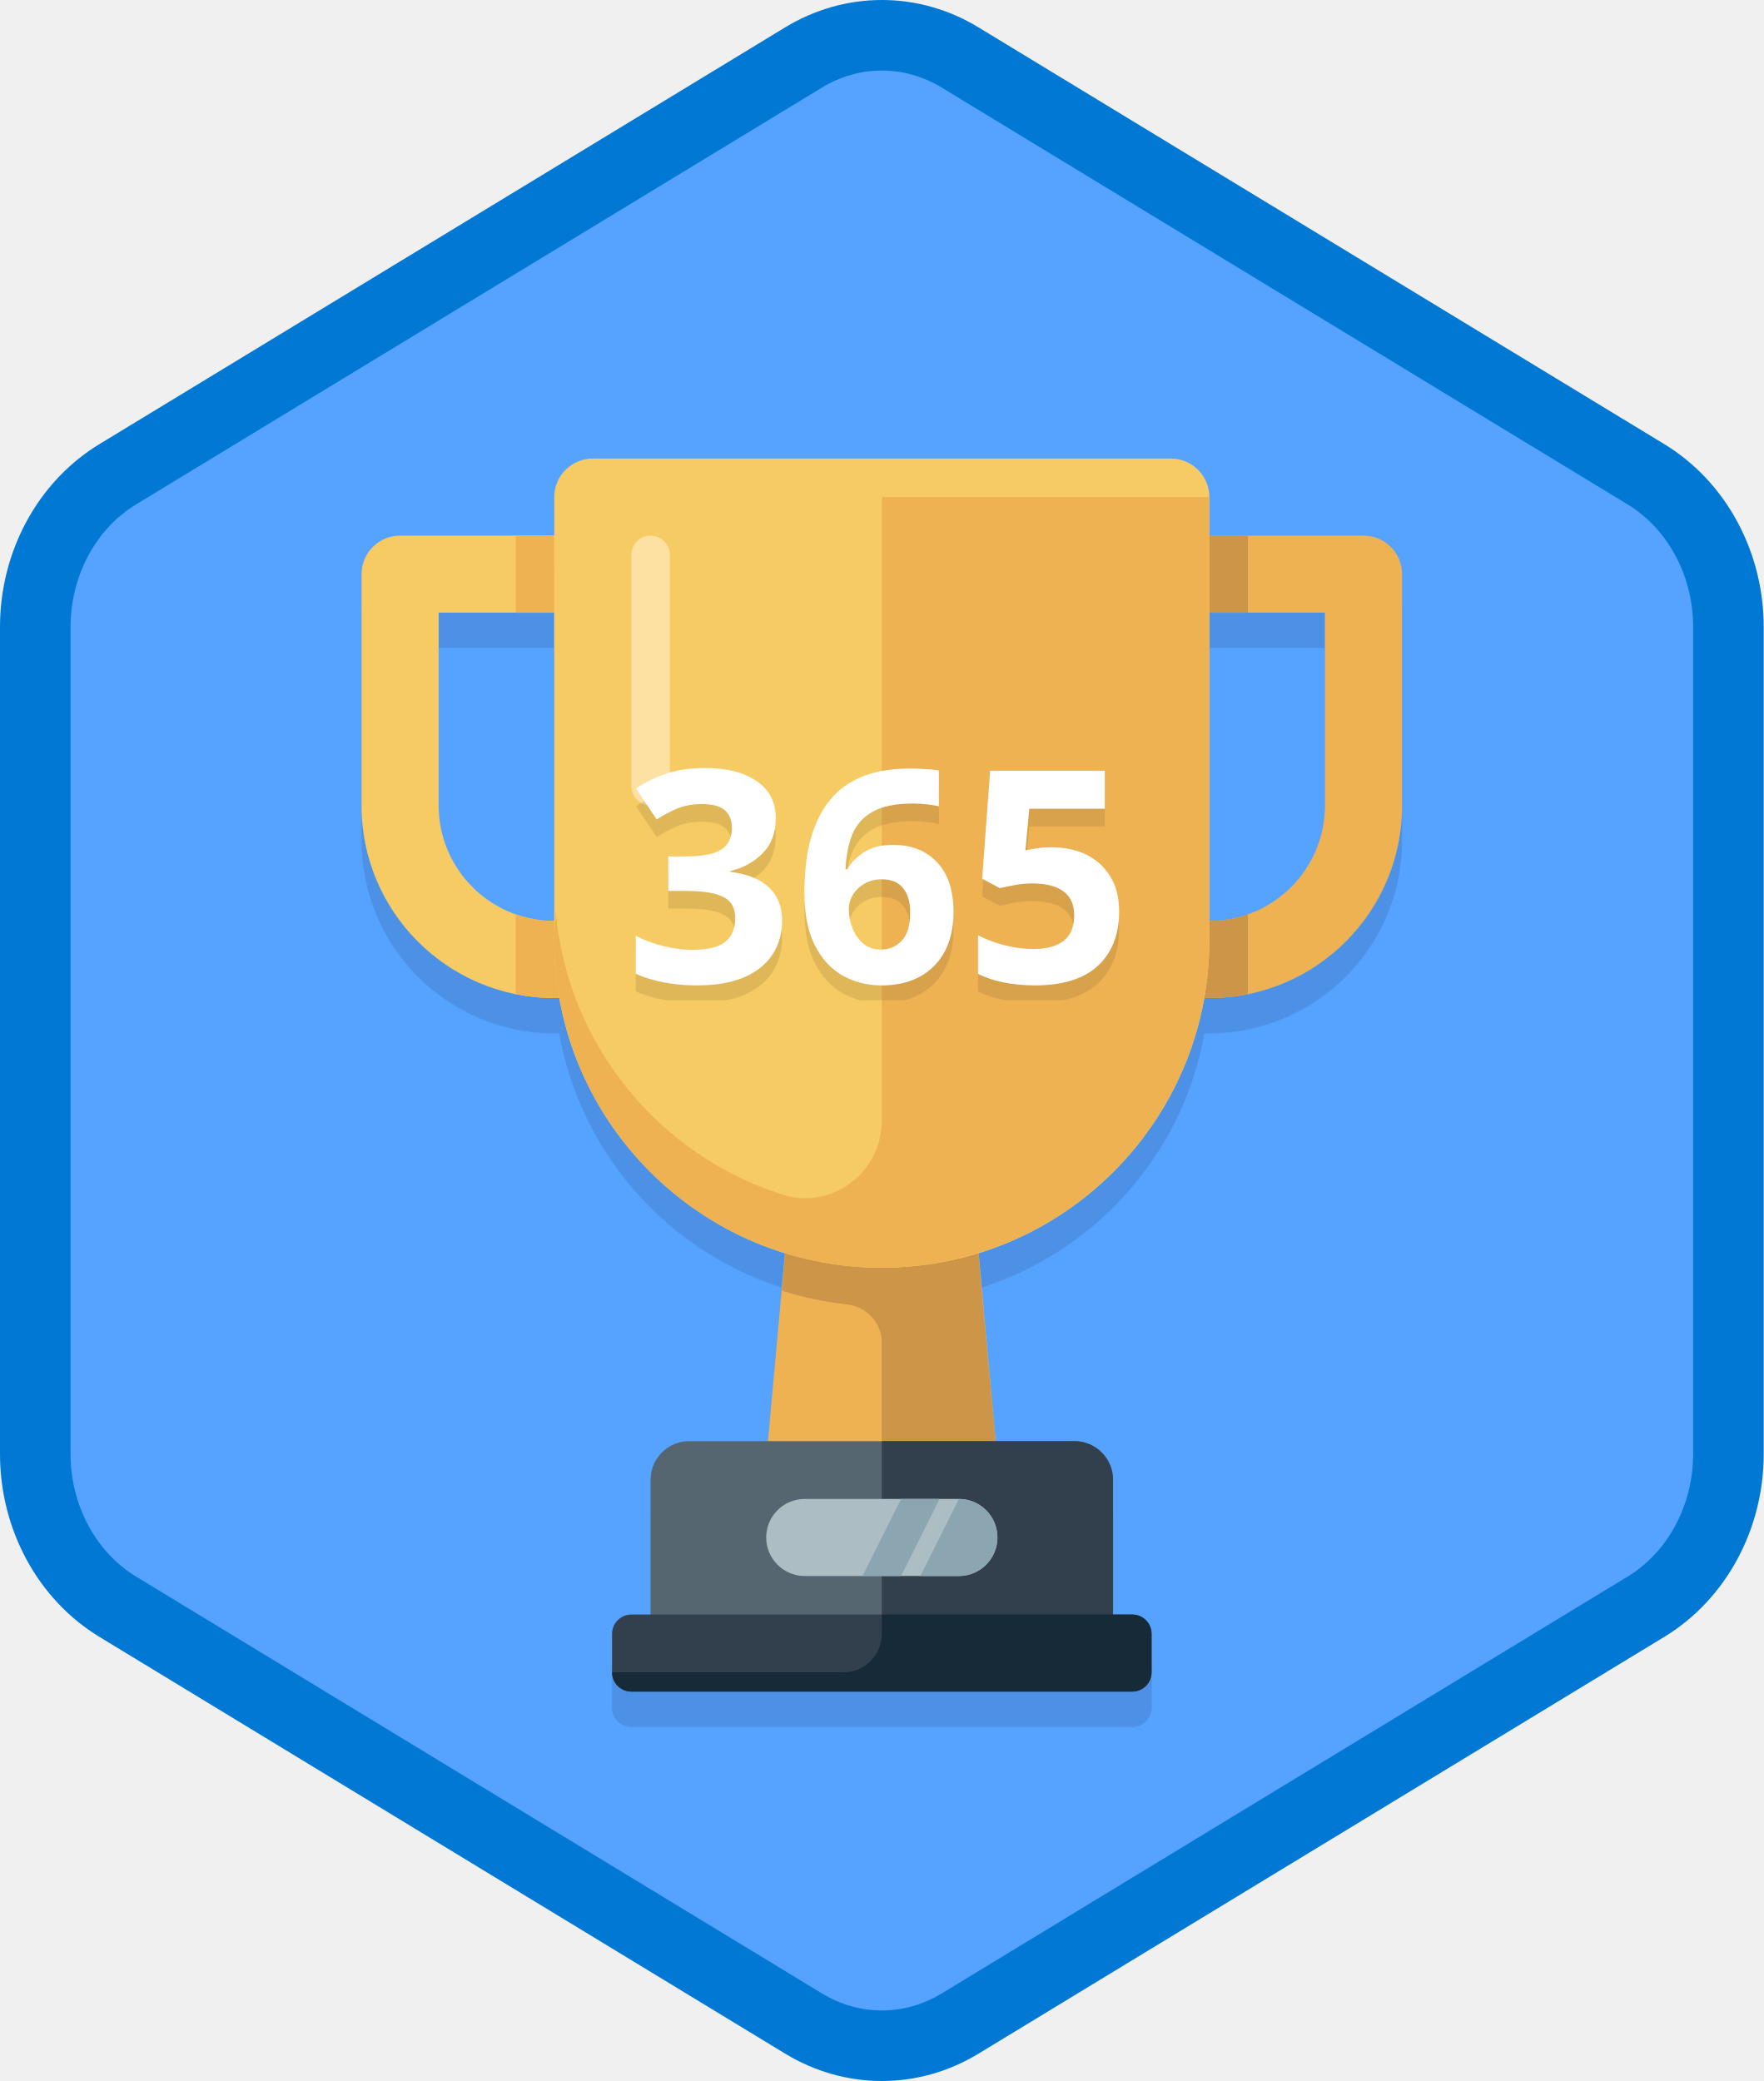
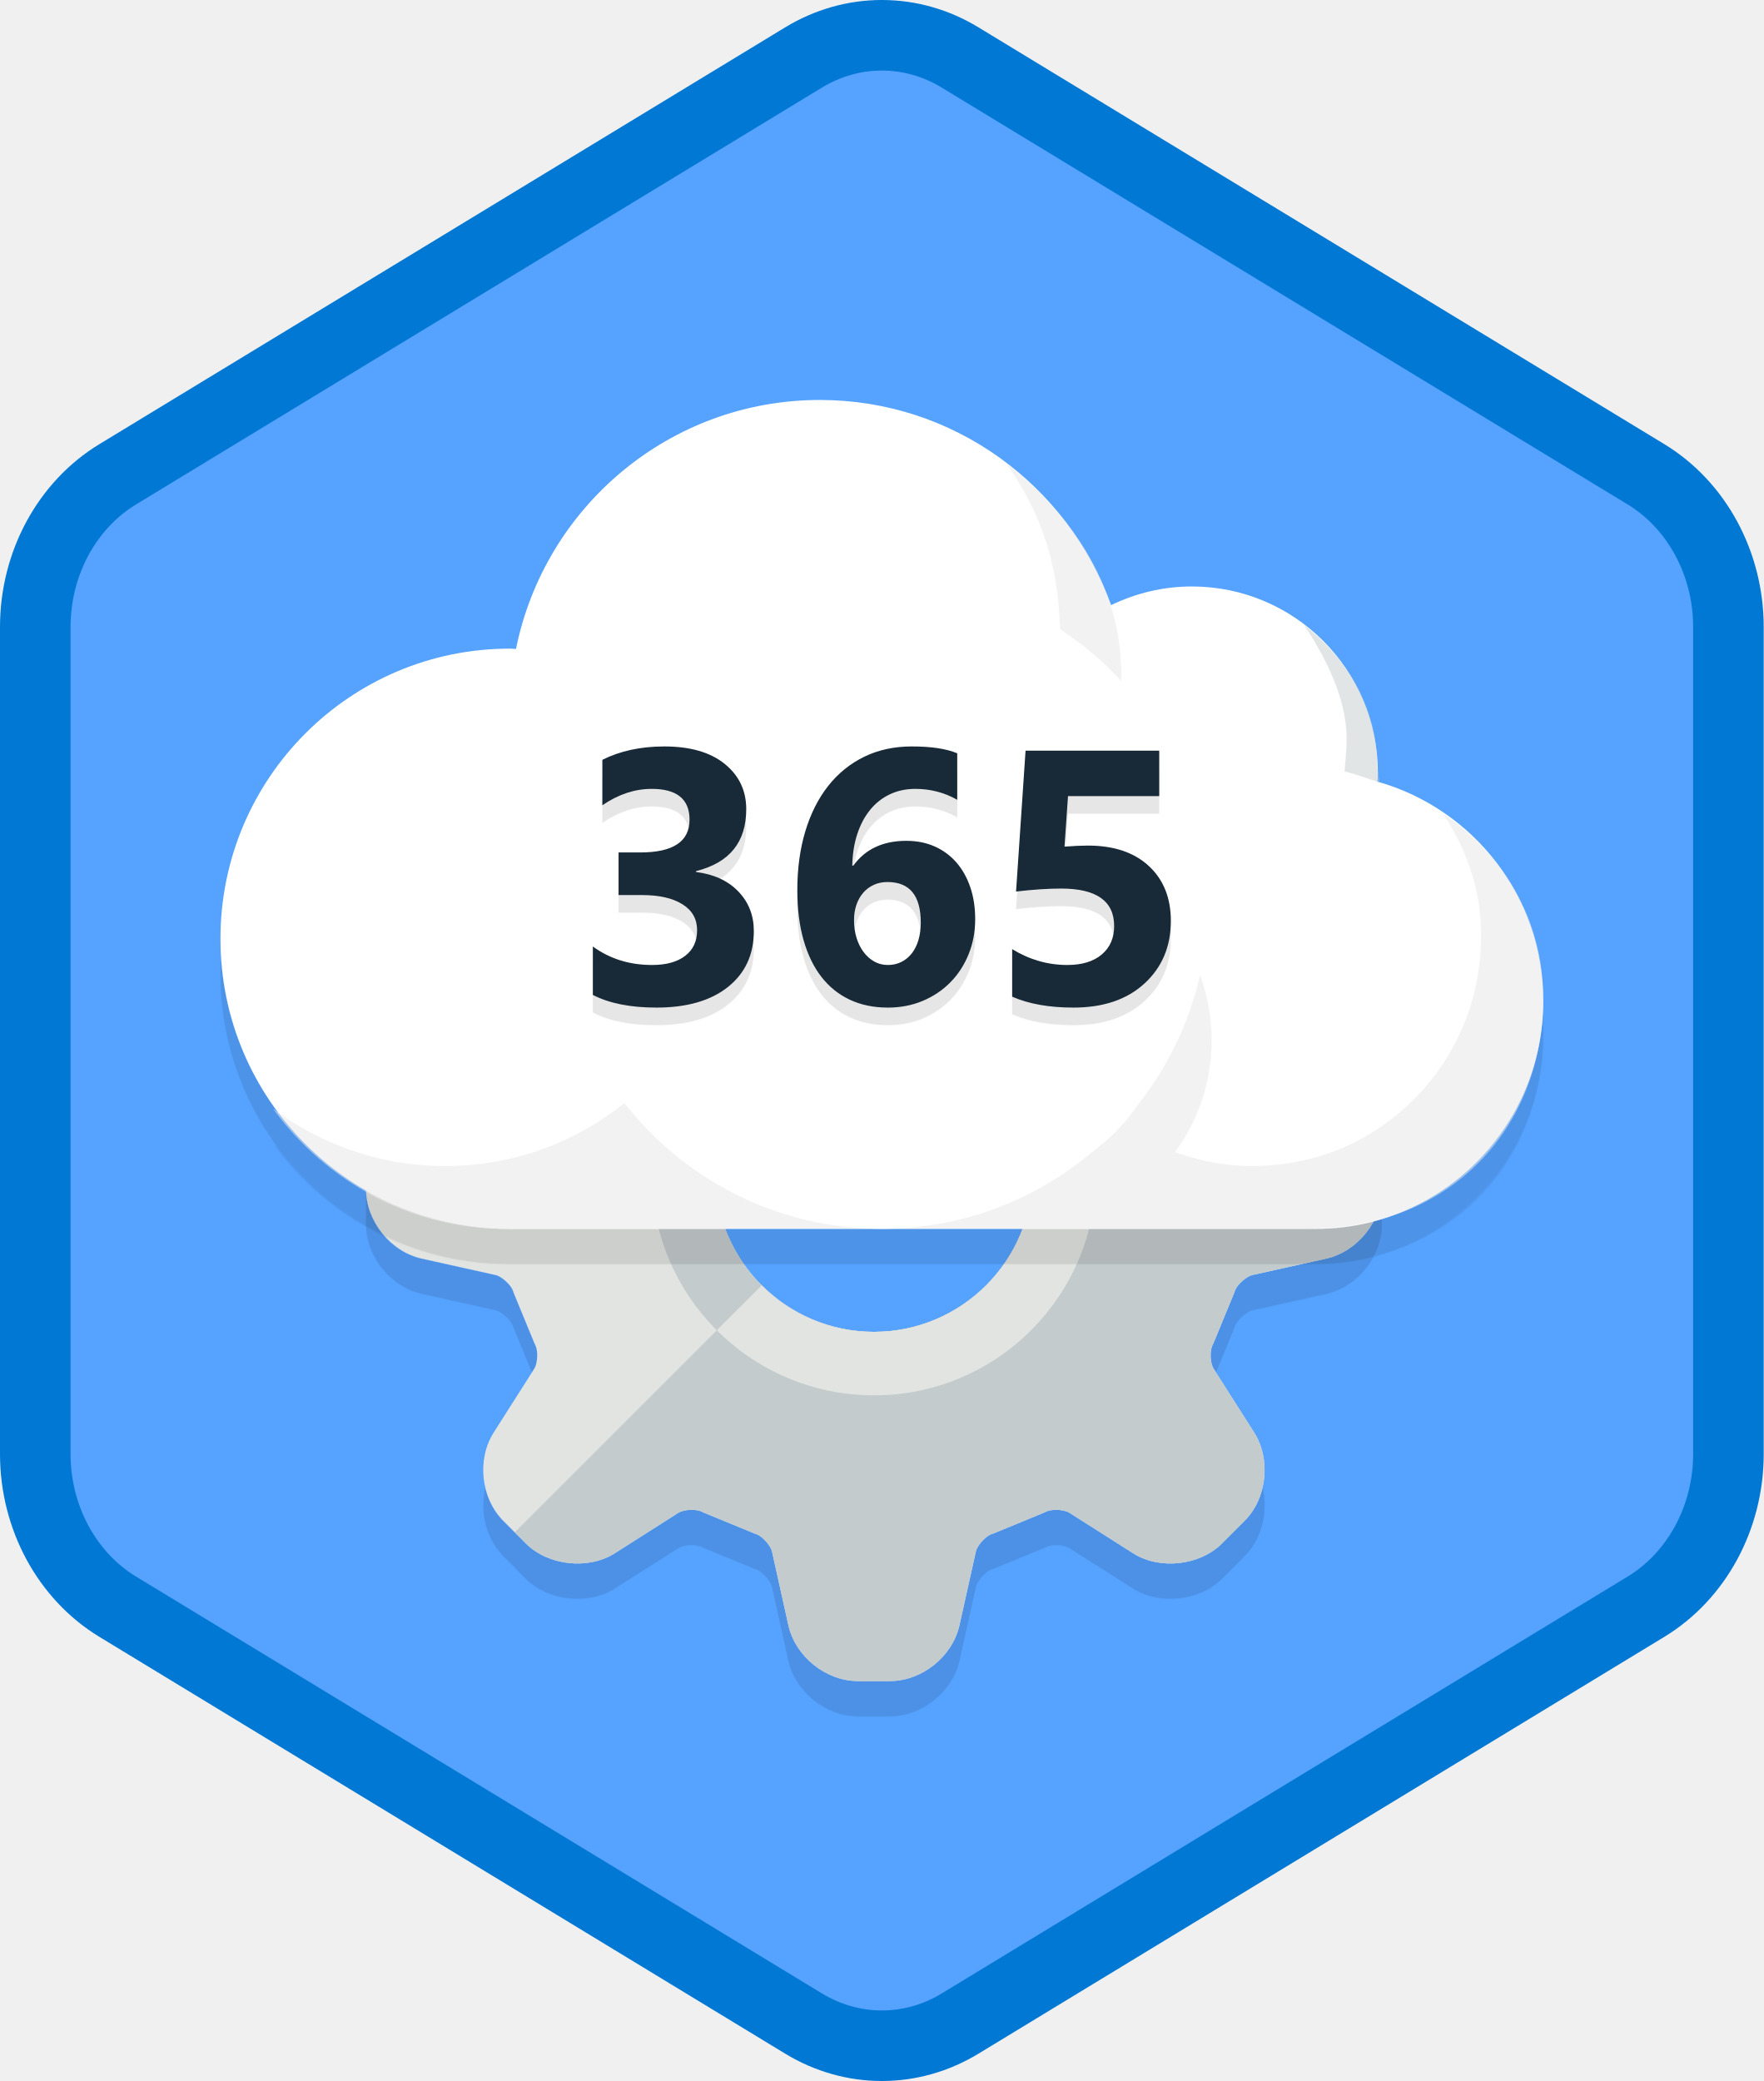
<svg xmlns="http://www.w3.org/2000/svg" xmlns:xlink="http://www.w3.org/1999/xlink" width="100px" height="118px" viewBox="0 0 100 118" version="1.1">
  <defs>
    <path d="M42.742,1.497 C44.374,0.499 46.187,0 48,0 C49.813,0 51.627,0.499 53.256,1.497 L90.591,24.332 C93.933,26.377 96,30.203 96,34.353 L96,79.647 C96,83.795 93.933,87.624 90.591,89.668 L53.256,112.505 C51.627,113.501 49.813,114 48,114 C46.187,114 44.374,113.501 42.742,112.505 L5.409,89.668 C2.066,87.624 0,83.795 0,79.647 L0,34.353 C0,30.203 2.066,26.377 5.409,24.332 L42.742,1.497 Z" id="path-1" />
-     <filter x="-6.8%" y="-5.7%" width="113.6%" height="111.4%" filterUnits="objectBoundingBox" id="filter-3">
+     <filter x="-6.8%" y="-6.9%" width="113.7%" height="114.6%" filterUnits="objectBoundingBox" id="filter-3">
      <feOffset dx="0" dy="2" in="SourceAlpha" result="shadowOffsetOuter1" />
      <feColorMatrix values="0 0 0 0 0   0 0 0 0 0   0 0 0 0 0  0 0 0 0.102 0" type="matrix" in="shadowOffsetOuter1" result="shadowMatrixOuter1" />
      <feMerge>
        <feMergeNode in="shadowMatrixOuter1" />
        <feMergeNode in="SourceGraphic" />
      </feMerge>
    </filter>
-     <text id="text-4" font-family="SegoeUI-Bold, Segoe UI" font-size="16.8" font-weight="bold" fill="#FFFFFF">
-       <tspan x="33.405" y="53.7">365</tspan>
-     </text>
-     <filter x="-1.7%" y="-2.3%" width="103.4%" height="109.1%" filterUnits="objectBoundingBox" id="filter-5">
+     <filter x="-5.3%" y="-8.5%" width="110.7%" height="117.0%" filterUnits="objectBoundingBox" id="filter-4">
+       <feOffset dx="0" dy="2" in="SourceAlpha" result="shadowOffsetOuter1" />
+       <feColorMatrix values="0 0 0 0 0   0 0 0 0 0   0 0 0 0 0  0 0 0 0.096 0" type="matrix" in="shadowOffsetOuter1" result="shadowMatrixOuter1" />
+       <feMerge>
+         <feMergeNode in="shadowMatrixOuter1" />
+         <feMergeNode in="SourceGraphic" />
+       </feMerge>
+     </filter>
+     <path d="M21.614,34.415 L21.614,31.669 C22.572,32.368 23.691,32.718 24.969,32.718 C25.774,32.718 26.402,32.545 26.851,32.198 C27.301,31.852 27.525,31.37 27.525,30.751 C27.525,30.111 27.247,29.619 26.691,29.273 C26.136,28.926 25.372,28.753 24.4,28.753 L23.072,28.753 L23.072,26.337 L24.3,26.337 C26.164,26.337 27.096,25.718 27.096,24.48 C27.096,23.315 26.38,22.732 24.949,22.732 C23.99,22.732 23.058,23.042 22.153,23.661 L22.153,21.085 C23.158,20.579 24.33,20.326 25.668,20.326 C27.132,20.326 28.272,20.655 29.088,21.314 C29.903,21.973 30.311,22.829 30.311,23.88 C30.311,25.751 29.363,26.923 27.465,27.395 L27.465,27.445 C28.477,27.572 29.276,27.94 29.862,28.549 C30.448,29.158 30.741,29.905 30.741,30.79 C30.741,32.129 30.251,33.187 29.273,33.966 C28.294,34.745 26.943,35.134 25.219,35.134 C23.741,35.134 22.539,34.894 21.614,34.415 Z M43.292,30.121 C43.292,30.827 43.169,31.486 42.923,32.099 C42.677,32.711 42.334,33.242 41.894,33.691 C41.455,34.141 40.932,34.493 40.327,34.75 C39.721,35.006 39.058,35.134 38.34,35.134 C37.534,35.134 36.813,34.984 36.178,34.685 C35.542,34.385 35.004,33.951 34.565,33.382 C34.126,32.813 33.789,32.115 33.556,31.29 C33.323,30.464 33.207,29.529 33.207,28.484 C33.207,27.252 33.358,26.136 33.661,25.134 C33.964,24.132 34.397,23.275 34.959,22.562 C35.522,21.85 36.203,21.299 37.001,20.91 C37.8,20.52 38.699,20.326 39.698,20.326 C40.803,20.326 41.661,20.455 42.274,20.715 L42.274,23.351 C41.548,22.939 40.756,22.732 39.897,22.732 C39.365,22.732 38.882,22.835 38.449,23.042 C38.017,23.248 37.646,23.541 37.336,23.92 C37.026,24.3 36.783,24.758 36.607,25.293 C36.431,25.829 36.336,26.427 36.322,27.086 L36.382,27.086 C37.061,26.147 38.063,25.678 39.388,25.678 C39.98,25.678 40.516,25.784 40.996,25.997 C41.475,26.21 41.884,26.512 42.224,26.901 C42.563,27.291 42.826,27.758 43.013,28.304 C43.199,28.85 43.292,29.456 43.292,30.121 Z M40.207,30.321 C40.207,28.783 39.578,28.014 38.32,28.014 C38.033,28.014 37.774,28.068 37.541,28.174 C37.308,28.281 37.108,28.431 36.942,28.624 C36.775,28.817 36.647,29.045 36.557,29.308 C36.467,29.571 36.422,29.862 36.422,30.181 C36.422,30.534 36.469,30.864 36.562,31.17 C36.655,31.476 36.787,31.744 36.957,31.974 C37.126,32.203 37.328,32.385 37.561,32.518 C37.794,32.651 38.053,32.718 38.34,32.718 C38.626,32.718 38.884,32.659 39.113,32.543 C39.343,32.426 39.539,32.263 39.703,32.054 C39.866,31.844 39.99,31.591 40.077,31.295 C40.164,30.998 40.207,30.674 40.207,30.321 Z M45.389,34.515 L45.389,31.819 C46.368,32.418 47.41,32.718 48.515,32.718 C49.347,32.718 49.998,32.52 50.467,32.124 C50.936,31.727 51.171,31.19 51.171,30.511 C51.171,29.093 50.169,28.384 48.165,28.384 C47.426,28.384 46.574,28.441 45.609,28.554 L46.148,20.565 L53.727,20.565 L53.727,23.142 L48.555,23.142 L48.355,26.007 C48.868,25.967 49.31,25.947 49.683,25.947 C51.154,25.947 52.306,26.334 53.138,27.106 C53.97,27.878 54.386,28.917 54.386,30.221 C54.386,31.666 53.89,32.846 52.898,33.761 C51.906,34.676 50.562,35.134 48.864,35.134 C47.486,35.134 46.328,34.928 45.389,34.515 Z" id="path-5" />
+     <filter x="-1.5%" y="-3.4%" width="103.1%" height="113.5%" filterUnits="objectBoundingBox" id="filter-6">
      <feOffset dx="0" dy="1" in="SourceAlpha" result="shadowOffsetOuter1" />
      <feColorMatrix values="0 0 0 0 0   0 0 0 0 0   0 0 0 0 0  0 0 0 0.098 0" type="matrix" in="shadowOffsetOuter1" />
    </filter>
  </defs>
  <g id="Badges" stroke="none" stroke-width="1" fill="none" fill-rule="evenodd">
-     <g id="M365-SFA-Generalist-1" transform="translate(-50, -50)">
-       <g id="M365-SFA-Generalist/m365-sfa-generalist" transform="translate(50, 50)">
+     <g id="M365-Fundamentals-1" transform="translate(-50, -50)">
+       <g id="M365-Fundamentals/m365-fundamentals" transform="translate(50, 50)">
        <g id="Mask" transform="translate(2, 2)">
          <mask id="mask-2" fill="white">
            <use xlink:href="#path-1" />
          </mask>
          <use id="Trophy-1" fill="#55A2FF" xlink:href="#path-1" />
-           <g id="Trophey" filter="url(#filter-3)" mask="url(#mask-2)">
-             <g transform="translate(18.5, 24)">
-               <polyline id="Fill-1" fill="#EFB252" points="36.053 56.81 22.942 56.81 24.035 44.792 34.96 44.792 36.053 56.81" />
-               <path d="M36.053,56.81 L35.159,47.185 L35.16,47.185 L34.96,44.792 L24.035,44.792 L23.835,47.185 C25.016,47.562 26.247,47.827 27.517,47.964 C28.638,48.084 29.497,49.005 29.497,50.132 L29.497,56.81 L36.053,56.81" id="Fill-2" fill="#CC9547" />
-               <path d="M40.422,55.718 C41.624,55.718 42.608,56.701 42.608,57.903 L42.608,65.55 C42.608,66.752 41.624,67.735 40.422,67.735 L18.573,67.735 C17.371,67.735 16.387,66.752 16.387,65.55 L16.387,57.903 C16.387,56.701 17.371,55.718 18.573,55.718 L40.422,55.718" id="Fill-3" fill="#546670" />
-               <path d="M40.422,55.718 L29.497,55.718 L29.497,67.735 L40.422,67.735 C41.624,67.735 42.608,66.752 42.608,65.55 L42.608,57.903 C42.608,56.701 41.624,55.718 40.422,55.718" id="Fill-4" fill="#30404D" />
-               <path d="M10.925,26.221 C7.303,26.221 4.371,23.287 4.37,19.666 L4.37,8.74 L10.925,8.74 L10.925,4.37 L2.185,4.37 C0.978,4.37 -4.9733267e-13,5.348 -4.9733267e-13,6.555 L-4.9733267e-13,19.666 C-0.002,25.7 4.889,30.59 10.924,30.59 C10.925,30.59 10.925,30.59 10.925,30.59 L12.018,30.59 L12.018,26.22 L10.925,26.22 L10.925,26.221" id="Fill-5" fill="#F7CB64" />
-               <path d="M10.924,30.59 C10.176,30.59 9.446,30.515 8.74,30.372 L8.74,25.84 C9.424,26.082 10.157,26.221 10.925,26.221 L10.925,26.22 L12.018,26.22 L12.018,30.59 L10.925,30.59 C10.925,30.59 10.925,30.59 10.924,30.59" id="Fill-6" fill="#EFB252" />
-               <polygon id="Fill-7" fill="#EFB252" points="8.74 8.74 10.925 8.74 10.925 4.37 8.74 4.37" />
-               <path d="M56.81,4.37 L48.07,4.37 L48.07,8.74 L54.625,8.74 L54.625,19.666 C54.624,23.287 51.691,26.221 48.07,26.221 L48.07,26.22 L46.977,26.22 L46.977,30.59 L48.07,30.59 C48.07,30.59 48.07,30.59 48.071,30.59 C54.106,30.59 58.997,25.7 58.995,19.666 L58.995,6.555 C58.995,5.348 58.016,4.37 56.81,4.37" id="Fill-8" fill="#EFB252" />
-               <path d="M48.071,30.59 C48.818,30.59 49.548,30.515 50.255,30.372 L50.255,25.84 C49.57,26.082 48.838,26.221 48.07,26.221 L48.07,26.22 L46.977,26.22 L46.977,30.59 L48.07,30.59 C48.07,30.59 48.07,30.59 48.071,30.59" id="Fill-9" fill="#CC9547" />
-               <polygon id="Fill-10" fill="#CC9547" points="48.07 8.74 50.255 8.74 50.255 4.37 48.07 4.37" />
-               <path d="M43.7,65.55 C44.301,65.55 44.792,66.042 44.792,66.642 L44.792,68.828 C44.792,69.428 44.301,69.92 43.7,69.92 L15.295,69.92 C14.694,69.92 14.203,69.428 14.203,68.828 L14.203,66.642 C14.203,66.042 14.694,65.55 15.295,65.55 L43.7,65.55" id="Fill-11" fill="#30404D" />
-               <path d="M45.885,0 L13.11,0 C11.908,0 10.925,0.983 10.925,2.185 L10.925,27.312 C10.925,37.571 19.24,45.885 29.497,45.885 C39.755,45.885 48.07,37.571 48.07,27.312 L48.07,2.185 C48.07,0.983 47.087,0 45.885,0" id="Fill-12" fill="#F7CB64" />
-               <g id="Group-3" stroke-width="1" fill="none" transform="translate(22, 58)">
-                 <path d="M11.867,5.365 L3.127,5.365 C1.92,5.365 0.943,4.387 0.943,3.18 C0.943,1.973 1.92,0.995 3.127,0.995 L11.867,0.995 C13.075,0.995 14.053,1.973 14.053,3.18 C14.053,4.387 13.075,5.365 11.867,5.365" id="Fill-13" fill="#ADBDC4" />
-                 <polyline id="Fill-14" fill="#8BA6B1" points="8.59 5.365 6.405 5.365 8.59 0.995 10.775 0.995 8.59 5.365" />
-                 <path d="M14.053,3.18 C14.053,1.973 13.075,0.995 11.867,0.995 L9.682,5.365 L11.867,5.365 C13.075,5.365 14.053,4.387 14.053,3.18" id="Fill-15" fill="#8BA6B1" />
-               </g>
-               <path d="M43.7,65.55 L29.497,65.55 L29.497,66.642 C29.497,67.85 28.52,68.828 27.312,68.828 L14.203,68.828 C14.203,69.428 14.694,69.92 15.295,69.92 L43.7,69.92 C44.301,69.92 44.792,69.428 44.792,68.828 L44.792,66.642 C44.792,66.042 44.301,65.55 43.7,65.55" id="Fill-16" fill="#182A37" />
-               <path d="M29.497,2.185 L29.497,37.549 C29.497,40.465 26.674,42.626 23.894,41.747 C16.88,39.528 11.671,33.252 11.008,25.674 C10.96,26.215 10.925,26.76 10.925,27.312 C10.925,37.57 19.24,45.885 29.497,45.885 C30.236,45.885 30.961,45.83 31.678,45.746 C40.905,44.665 48.07,36.831 48.07,27.312 L48.07,2.185 L29.497,2.185" id="Fill-17" fill="#EFB252" />
-               <path d="M16.387,19.665 C15.784,19.665 15.295,19.176 15.295,18.573 L15.295,5.463 C15.295,4.859 15.784,4.37 16.387,4.37 C16.991,4.37 17.48,4.859 17.48,5.463 L17.48,18.573 C17.48,19.176 16.991,19.665 16.387,19.665" id="Fill-18" fill="#FDE1A2" />
+           <g id="Gear" filter="url(#filter-3)" mask="url(#mask-2)">
+             <g transform="translate(18.75, 35.72085)">
+               <path d="M37.801,28.8 C37.801,33.763 33.763,37.8 28.801,37.8 C23.838,37.8 19.801,33.763 19.801,28.8 C19.801,23.837 23.838,19.8 28.801,19.8 C33.763,19.8 37.801,23.837 37.801,28.8 Z M54.434,23.953 L50.249,23.022 C49.906,22.946 49.372,22.46 49.265,22.126 C49.252,22.08 49.234,22.035 49.216,21.991 L48.061,19.184 C48.041,19.136 48.019,19.087 47.994,19.04 C47.832,18.73 47.864,18.014 48.052,17.72 L50.354,14.102 C51.331,12.568 51.088,10.358 49.802,9.072 L48.529,7.798 C47.273,6.542 45.001,6.291 43.499,7.247 L39.88,9.548 C39.759,9.626 39.474,9.71 39.136,9.71 C38.858,9.71 38.652,9.654 38.56,9.607 C38.515,9.581 38.465,9.56 38.416,9.54 L35.61,8.384 C35.566,8.366 35.521,8.349 35.475,8.336 C35.141,8.229 34.654,7.695 34.579,7.351 L33.649,3.167 C33.254,1.391 31.52,0 29.701,0 L27.901,0 C26.081,0 24.348,1.391 23.953,3.166 L23.023,7.353 C22.946,7.695 22.46,8.229 22.127,8.336 C22.081,8.349 22.036,8.366 21.991,8.384 L19.185,9.54 C19.136,9.56 19.087,9.581 19.04,9.607 C18.95,9.654 18.743,9.71 18.465,9.71 C18.127,9.71 17.842,9.626 17.72,9.548 L14.103,7.248 C12.601,6.292 10.328,6.544 9.073,7.799 L7.799,9.072 C6.513,10.359 6.271,12.569 7.248,14.103 L9.55,17.72 C9.737,18.015 9.769,18.729 9.607,19.04 C9.583,19.087 9.56,19.136 9.54,19.184 L8.385,21.991 C8.367,22.035 8.35,22.08 8.336,22.126 C8.229,22.46 7.696,22.946 7.352,23.023 L3.168,23.952 C1.392,24.347 0.001,26.08 0.001,27.9 L0.001,29.7 C0.001,31.519 1.392,33.253 3.167,33.647 L7.353,34.577 C7.696,34.654 8.229,35.14 8.336,35.474 C8.35,35.52 8.367,35.565 8.385,35.609 L9.54,38.416 C9.56,38.464 9.582,38.512 9.607,38.56 C9.769,38.869 9.737,39.585 9.549,39.88 L7.248,43.497 C6.27,45.032 6.513,47.242 7.799,48.528 L9.073,49.801 C10.327,51.054 12.597,51.31 14.104,50.353 L17.719,48.052 C17.842,47.974 18.127,47.89 18.465,47.89 C18.743,47.89 18.95,47.945 19.04,47.993 C19.088,48.017 19.136,48.04 19.185,48.06 L21.991,49.216 C22.036,49.234 22.081,49.25 22.127,49.264 C22.46,49.371 22.946,49.905 23.023,50.248 L23.953,54.433 C24.348,56.209 26.081,57.6 27.901,57.6 L29.701,57.6 C31.52,57.6 33.253,56.209 33.648,54.433 L34.579,50.248 C34.654,49.905 35.141,49.371 35.475,49.264 C35.521,49.25 35.566,49.234 35.61,49.216 L38.416,48.06 C38.465,48.04 38.514,48.017 38.56,47.993 C38.652,47.945 38.858,47.89 39.135,47.89 C39.473,47.89 39.759,47.974 39.88,48.052 L43.498,50.352 C44.999,51.31 47.273,51.056 48.529,49.801 L49.801,48.529 C51.088,47.243 51.331,45.032 50.354,43.497 L48.052,39.88 C47.864,39.585 47.832,38.87 47.994,38.56 C48.019,38.513 48.041,38.465 48.061,38.416 L49.216,35.609 C49.234,35.565 49.252,35.52 49.265,35.474 C49.372,35.14 49.906,34.654 50.25,34.577 L54.433,33.647 C56.209,33.253 57.601,31.519 57.601,29.7 L57.601,27.9 C57.601,26.08 56.209,24.347 54.434,23.953 L54.434,23.953 Z" id="Fill-376" fill="#E1E4E1" />
+               <path d="M14.104,50.353 L17.719,48.052 C17.842,47.974 18.127,47.89 18.465,47.89 C18.743,47.89 18.95,47.945 19.04,47.993 C19.088,48.017 19.136,48.04 19.185,48.06 L21.991,49.216 C22.036,49.234 22.081,49.25 22.127,49.264 C22.46,49.371 22.946,49.905 23.023,50.248 L23.953,54.433 C24.348,56.209 26.081,57.6 27.901,57.6 L29.701,57.6 C31.52,57.6 33.253,56.209 33.648,54.433 L34.579,50.248 C34.654,49.905 35.141,49.371 35.475,49.264 C35.521,49.25 35.566,49.234 35.61,49.216 L38.416,48.06 C38.465,48.04 38.514,48.017 38.56,47.993 C38.652,47.945 38.858,47.89 39.135,47.89 C39.473,47.89 39.759,47.974 39.88,48.052 L43.498,50.352 C44.999,51.31 47.273,51.056 48.529,49.801 L49.801,48.529 C51.088,47.243 51.331,45.032 50.354,43.497 L48.052,39.88 C47.864,39.585 47.832,38.87 47.994,38.56 C48.019,38.513 48.041,38.465 48.061,38.416 L49.216,35.609 C49.234,35.565 49.252,35.52 49.265,35.474 C49.372,35.14 49.906,34.654 50.25,34.577 L54.433,33.647 C56.209,33.253 57.601,31.519 57.601,29.7 L57.601,27.9 C57.601,26.08 56.209,24.347 54.434,23.953 L50.249,23.022 C49.906,22.946 49.372,22.46 49.265,22.126 C49.252,22.08 49.234,22.035 49.216,21.991 L48.061,19.184 C48.041,19.136 48.019,19.087 47.994,19.04 C47.832,18.73 47.864,18.014 48.052,17.72 L50.354,14.102 C51.331,12.568 51.088,10.358 49.802,9.072 L49.165,8.435 L35.161,22.439 C36.791,24.069 37.801,26.319 37.801,28.8 C37.801,33.763 33.763,37.8 28.801,37.8 C26.32,37.8 24.07,36.79 22.44,35.161 L8.437,49.164 L9.073,49.801 C10.327,51.054 12.597,51.31 14.104,50.353" id="Fill-377" fill="#C4CBCD" />
+               <path d="M28.801,37.8 C23.83,37.8 19.801,33.771 19.801,28.8 C19.801,23.829 23.83,19.8 28.801,19.8 C33.772,19.8 37.801,23.829 37.801,28.8 C37.801,33.771 33.772,37.8 28.801,37.8 Z M28.801,16.2 C21.842,16.2 16.201,21.841 16.201,28.8 C16.201,35.759 21.842,41.4 28.801,41.4 C35.76,41.4 41.401,35.759 41.401,28.8 C41.401,21.841 35.76,16.2 28.801,16.2 L28.801,16.2 Z" id="Fill-378" fill="#C4CBCD" />
+               <path d="M37.801,28.8 C37.801,33.771 33.772,37.8 28.801,37.8 C26.315,37.8 24.065,36.793 22.437,35.164 L19.891,37.709 C22.172,39.99 25.322,41.4 28.801,41.4 C35.76,41.4 41.401,35.759 41.401,28.8 C41.401,25.321 39.991,22.171 37.711,19.89 L35.165,22.436 C36.794,24.064 37.801,26.314 37.801,28.8" id="Fill-379" fill="#E1E4E1" />
            </g>
          </g>
-           <g id="365" mask="url(#mask-2)" fill="#FFFFFF" fill-opacity="1">
-             <use filter="url(#filter-5)" xlink:href="#text-4" />
-             <use xlink:href="#text-4" />
+           <g id="Group-7" mask="url(#mask-2)">
+             <g transform="translate(10, 20)">
+               <g id="Cloud" filter="url(#filter-4)" stroke-width="1" fill="none" fill-rule="evenodd" transform="translate(0.5, 0.67915)">
+                 <path d="M16.757,14.118 C18.379,6.064 25.474,0 33.984,0 C41.592,0 48.052,4.854 50.498,11.635 C51.886,10.963 53.435,10.575 55.078,10.575 C60.904,10.575 65.625,15.309 65.625,21.15 C65.625,21.317 65.607,21.478 65.6,21.642 C71.021,23.171 75,28.152 75,34.075 C75,41.213 69.229,47 62.109,47 L16.406,47 C7.345,47 0,39.635 0,30.55 C0,21.465 7.345,14.1 16.406,14.1 C16.525,14.1 16.639,14.115 16.757,14.118 Z" id="Fill-11" fill="#FFFFFF" />
+                 <path d="M65.699,21.678 C65.706,21.514 65.594,21.026 65.594,20.86 C65.594,17.357 63.846,14.657 61.427,12.744 C62.585,14.479 63.85,16.863 63.85,19.172 C63.85,19.993 63.776,20.465 63.736,21.069 C64.506,21.252 64.932,21.444 65.699,21.678 Z" id="Fill-12" fill="#C4CBCD" opacity="0.5" />
+                 <path d="M61.666,47 C69.597,47 74.743,41.512 74.992,34.418 C75.157,29.709 72.878,25.873 69.307,23.447 C71.085,26.115 71.886,29.138 71.275,32.71 C70.421,37.704 66.628,41.811 61.76,43.036 C59.039,43.72 56.436,43.496 54.129,42.646 C55.425,40.874 56.199,38.69 56.199,36.318 C56.199,32.761 54.472,29.62 51.827,27.678 C53.422,29.895 54.207,32.745 53.693,35.795 C52.955,40.185 49.455,43.722 45.111,44.468 C44.208,44.623 43.323,44.661 42.468,44.595 C39.116,44.336 36.351,41.85 35.418,38.587 C35.199,37.82 35.049,37.034 35.049,36.318 C35.049,35.887 35.079,35.464 35.131,35.047 C35.338,33.284 35.967,31.652 36.918,30.259 C35.567,30.808 34.139,31.204 32.648,31.401 C32.668,31.063 32.699,30.727 32.699,30.383 C32.699,24.885 30.044,20.026 25.972,17 C28.436,20.388 29.683,24.735 28.979,29.402 C27.913,36.472 22.276,42.166 15.278,43.242 C10.658,43.953 6.354,42.694 3,40.205 C5.995,44.319 10.806,47 16.248,47 L45.624,47 L61.666,47 Z" id="Fill-13" fill="#E6E6E6" opacity="0.5" />
+                 <path d="M48.705,26 C50.156,23.392 50.674,20.24 51,17.14 C51.612,11.327 48.624,6.767 44.505,3.54 C46.634,6.496 47.609,9.619 47.609,13.601 C47.609,18.286 45.851,22.531 43,25.691 C43.755,25.505 44.539,25.396 45.348,25.396 C46.526,25.396 47.653,25.615 48.705,26 Z" id="Fill-14" fill="#E6E6E6" opacity="0.5" />
+               </g>
+               <circle id="Oval" fill="#FFFFFF" fill-rule="nonzero" cx="38" cy="29.179" r="18.5" />
+               <g id="365" fill="none">
+                 <use fill="black" fill-opacity="1" filter="url(#filter-6)" xlink:href="#path-5" />
+                 <use fill="#182A37" fill-rule="evenodd" xlink:href="#path-5" />
+               </g>
+             </g>
          </g>
        </g>
        <g id="Azure-Hex-Border" stroke="#0078D4" stroke-width="4">
          <path d="M45.562,3.258 L6.673,26.894 C3.797,28.643 2,31.951 2,35.558 L2,82.442 C2,86.049 3.798,89.359 6.673,91.106 L45.561,114.742 C46.929,115.572 48.455,116 50,116 C51.546,116 53.072,115.572 54.436,114.743 L93.327,91.106 C96.202,89.358 98,86.048 98,82.442 L98,35.558 C98,31.952 96.203,28.644 93.327,26.894 L54.435,3.258 C53.072,2.428 51.546,2 50,2 C48.454,2 46.929,2.428 45.562,3.258 Z M45.562,3.258 C45.562,3.258 45.562,3.258 45.562,3.258 L45.562,3.258 L45.562,3.258 Z" />
        </g>
      </g>
    </g>
  </g>
</svg>
